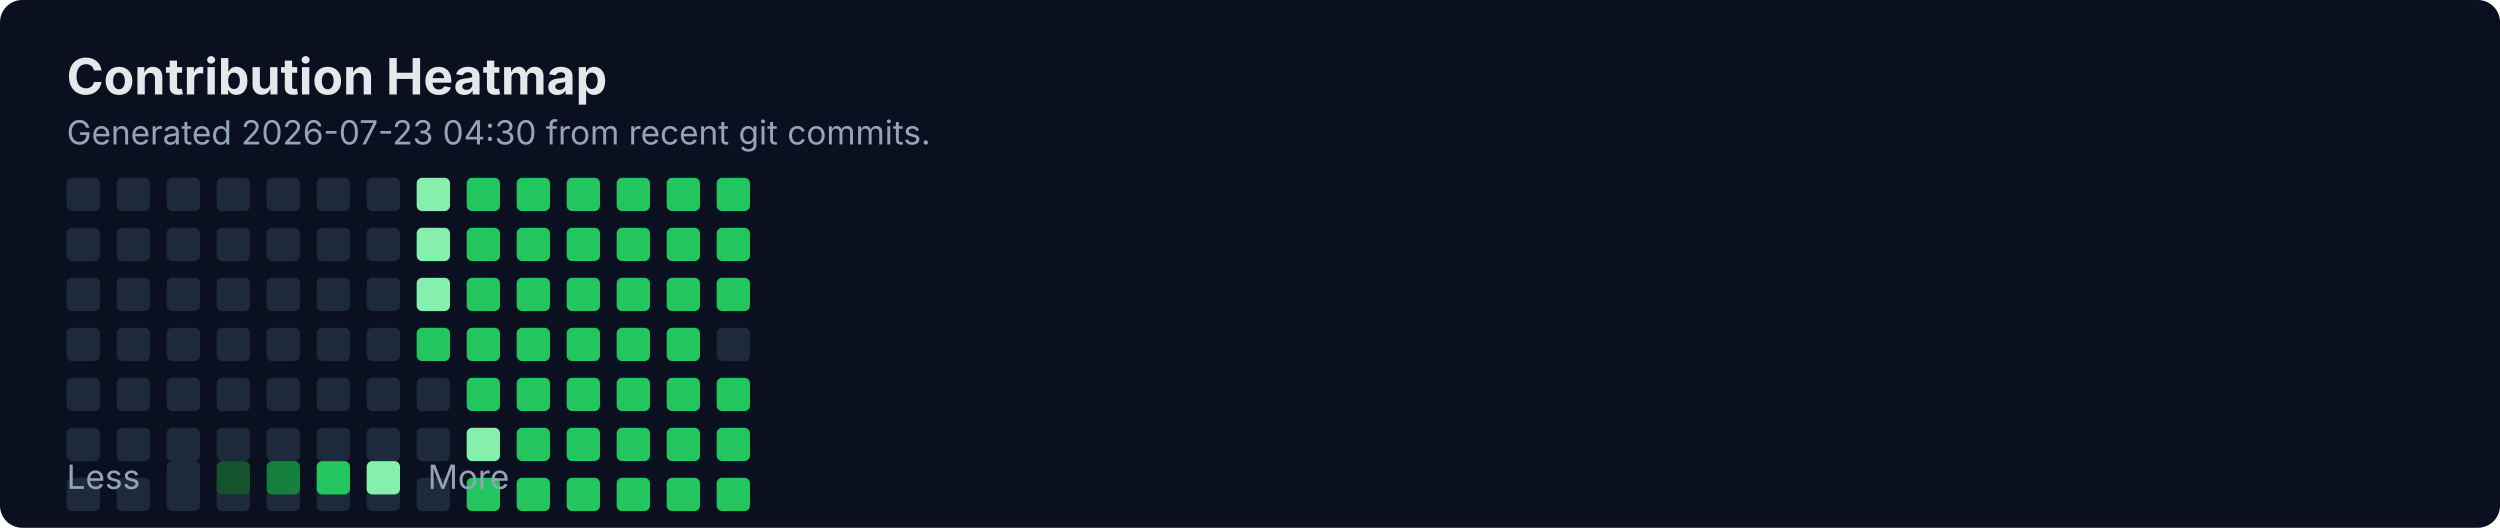
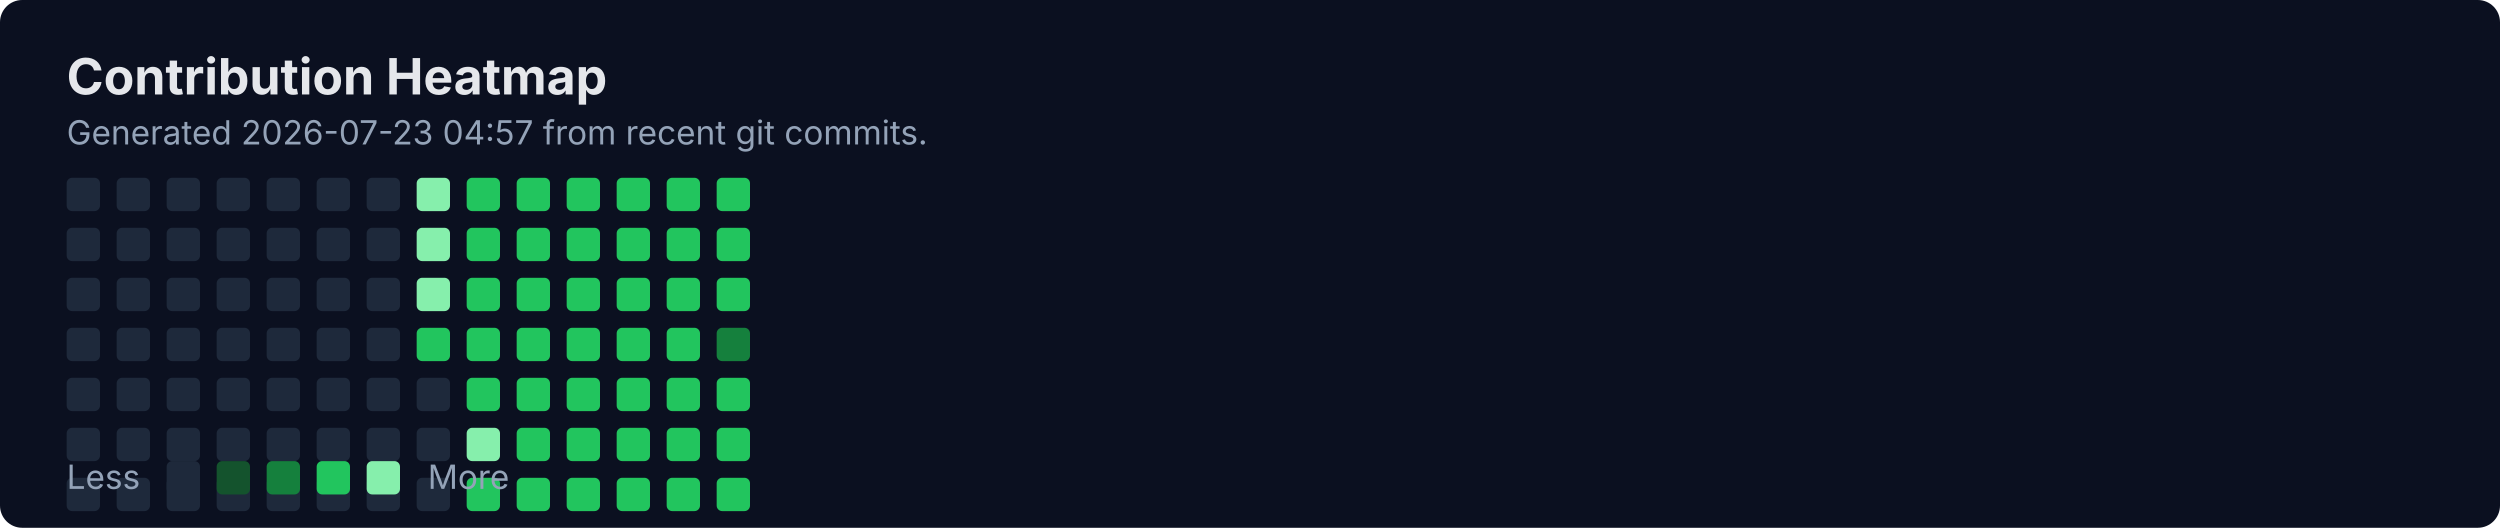
<svg xmlns="http://www.w3.org/2000/svg" width="900" height="190" viewBox="0 0 900 190" fill="none" role="img" aria-labelledby="title">
  <rect width="900" height="190" rx="8" fill="#0B1020" />
  <text x="24" y="34" fill="#E5E7EB" font-family="Inter, Segoe UI, Arial" font-size="18" font-weight="700">Contribution Heatmap</text>
-   <text x="24" y="52" fill="#94A3B8" font-family="Inter, Segoe UI, Arial" font-size="12">Generated 2026-07-23 04:30 from recent git commits.</text>
+   <text x="24" y="52" fill="#94A3B8" font-family="Inter, Segoe UI, Arial" font-size="12">Generated 2026-07-23 04:57 from recent git commits.</text>
  <rect x="24" y="136" width="12" height="12" rx="2" fill="#1E293B" />
  <rect x="24" y="154" width="12" height="12" rx="2" fill="#1E293B" />
  <rect x="24" y="172" width="12" height="12" rx="2" fill="#1E293B" />
  <rect x="24" y="64" width="12" height="12" rx="2" fill="#1E293B" />
  <rect x="24" y="82" width="12" height="12" rx="2" fill="#1E293B" />
  <rect x="24" y="100" width="12" height="12" rx="2" fill="#1E293B" />
  <rect x="24" y="118" width="12" height="12" rx="2" fill="#1E293B" />
  <rect x="42" y="136" width="12" height="12" rx="2" fill="#1E293B" />
  <rect x="42" y="154" width="12" height="12" rx="2" fill="#1E293B" />
  <rect x="42" y="172" width="12" height="12" rx="2" fill="#1E293B" />
  <rect x="42" y="64" width="12" height="12" rx="2" fill="#1E293B" />
  <rect x="42" y="82" width="12" height="12" rx="2" fill="#1E293B" />
  <rect x="42" y="100" width="12" height="12" rx="2" fill="#1E293B" />
  <rect x="42" y="118" width="12" height="12" rx="2" fill="#1E293B" />
  <rect x="60" y="136" width="12" height="12" rx="2" fill="#1E293B" />
  <rect x="60" y="154" width="12" height="12" rx="2" fill="#1E293B" />
  <rect x="60" y="172" width="12" height="12" rx="2" fill="#1E293B" />
  <rect x="60" y="64" width="12" height="12" rx="2" fill="#1E293B" />
  <rect x="60" y="82" width="12" height="12" rx="2" fill="#1E293B" />
  <rect x="60" y="100" width="12" height="12" rx="2" fill="#1E293B" />
  <rect x="60" y="118" width="12" height="12" rx="2" fill="#1E293B" />
  <rect x="78" y="136" width="12" height="12" rx="2" fill="#1E293B" />
  <rect x="78" y="154" width="12" height="12" rx="2" fill="#1E293B" />
  <rect x="78" y="172" width="12" height="12" rx="2" fill="#1E293B" />
  <rect x="78" y="64" width="12" height="12" rx="2" fill="#1E293B" />
  <rect x="78" y="82" width="12" height="12" rx="2" fill="#1E293B" />
  <rect x="78" y="100" width="12" height="12" rx="2" fill="#1E293B" />
  <rect x="78" y="118" width="12" height="12" rx="2" fill="#1E293B" />
  <rect x="96" y="136" width="12" height="12" rx="2" fill="#1E293B" />
  <rect x="96" y="154" width="12" height="12" rx="2" fill="#1E293B" />
  <rect x="96" y="172" width="12" height="12" rx="2" fill="#1E293B" />
  <rect x="96" y="64" width="12" height="12" rx="2" fill="#1E293B" />
  <rect x="96" y="82" width="12" height="12" rx="2" fill="#1E293B" />
  <rect x="96" y="100" width="12" height="12" rx="2" fill="#1E293B" />
  <rect x="96" y="118" width="12" height="12" rx="2" fill="#1E293B" />
  <rect x="114" y="136" width="12" height="12" rx="2" fill="#1E293B" />
  <rect x="114" y="154" width="12" height="12" rx="2" fill="#1E293B" />
  <rect x="114" y="172" width="12" height="12" rx="2" fill="#1E293B" />
  <rect x="114" y="64" width="12" height="12" rx="2" fill="#1E293B" />
  <rect x="114" y="82" width="12" height="12" rx="2" fill="#1E293B" />
  <rect x="114" y="100" width="12" height="12" rx="2" fill="#1E293B" />
  <rect x="114" y="118" width="12" height="12" rx="2" fill="#1E293B" />
  <rect x="132" y="136" width="12" height="12" rx="2" fill="#1E293B" />
  <rect x="132" y="154" width="12" height="12" rx="2" fill="#1E293B" />
  <rect x="132" y="172" width="12" height="12" rx="2" fill="#1E293B" />
  <rect x="132" y="64" width="12" height="12" rx="2" fill="#1E293B" />
  <rect x="132" y="82" width="12" height="12" rx="2" fill="#1E293B" />
  <rect x="132" y="100" width="12" height="12" rx="2" fill="#1E293B" />
  <rect x="132" y="118" width="12" height="12" rx="2" fill="#1E293B" />
  <rect x="150" y="136" width="12" height="12" rx="2" fill="#1E293B" />
  <rect x="150" y="154" width="12" height="12" rx="2" fill="#1E293B" />
  <rect x="150" y="172" width="12" height="12" rx="2" fill="#1E293B" />
  <rect x="150" y="64" width="12" height="12" rx="2" fill="#86EFAC" />
  <rect x="150" y="82" width="12" height="12" rx="2" fill="#86EFAC" />
  <rect x="150" y="100" width="12" height="12" rx="2" fill="#86EFAC" />
  <rect x="150" y="118" width="12" height="12" rx="2" fill="#22C55E" />
  <rect x="168" y="136" width="12" height="12" rx="2" fill="#22C55E" />
  <rect x="168" y="154" width="12" height="12" rx="2" fill="#86EFAC" />
  <rect x="168" y="172" width="12" height="12" rx="2" fill="#22C55E" />
  <rect x="168" y="64" width="12" height="12" rx="2" fill="#22C55E" />
  <rect x="168" y="82" width="12" height="12" rx="2" fill="#22C55E" />
  <rect x="168" y="100" width="12" height="12" rx="2" fill="#22C55E" />
  <rect x="168" y="118" width="12" height="12" rx="2" fill="#22C55E" />
  <rect x="186" y="136" width="12" height="12" rx="2" fill="#22C55E" />
  <rect x="186" y="154" width="12" height="12" rx="2" fill="#22C55E" />
  <rect x="186" y="172" width="12" height="12" rx="2" fill="#22C55E" />
  <rect x="186" y="64" width="12" height="12" rx="2" fill="#22C55E" />
  <rect x="186" y="82" width="12" height="12" rx="2" fill="#22C55E" />
  <rect x="186" y="100" width="12" height="12" rx="2" fill="#22C55E" />
  <rect x="186" y="118" width="12" height="12" rx="2" fill="#22C55E" />
  <rect x="204" y="136" width="12" height="12" rx="2" fill="#22C55E" />
  <rect x="204" y="154" width="12" height="12" rx="2" fill="#22C55E" />
  <rect x="204" y="172" width="12" height="12" rx="2" fill="#22C55E" />
  <rect x="204" y="64" width="12" height="12" rx="2" fill="#22C55E" />
  <rect x="204" y="82" width="12" height="12" rx="2" fill="#22C55E" />
  <rect x="204" y="100" width="12" height="12" rx="2" fill="#22C55E" />
  <rect x="204" y="118" width="12" height="12" rx="2" fill="#22C55E" />
  <rect x="222" y="136" width="12" height="12" rx="2" fill="#22C55E" />
  <rect x="222" y="154" width="12" height="12" rx="2" fill="#22C55E" />
  <rect x="222" y="172" width="12" height="12" rx="2" fill="#22C55E" />
  <rect x="222" y="64" width="12" height="12" rx="2" fill="#22C55E" />
  <rect x="222" y="82" width="12" height="12" rx="2" fill="#22C55E" />
  <rect x="222" y="100" width="12" height="12" rx="2" fill="#22C55E" />
  <rect x="222" y="118" width="12" height="12" rx="2" fill="#22C55E" />
  <rect x="240" y="136" width="12" height="12" rx="2" fill="#22C55E" />
  <rect x="240" y="154" width="12" height="12" rx="2" fill="#22C55E" />
  <rect x="240" y="172" width="12" height="12" rx="2" fill="#22C55E" />
  <rect x="240" y="64" width="12" height="12" rx="2" fill="#22C55E" />
  <rect x="240" y="82" width="12" height="12" rx="2" fill="#22C55E" />
  <rect x="240" y="100" width="12" height="12" rx="2" fill="#22C55E" />
  <rect x="240" y="118" width="12" height="12" rx="2" fill="#22C55E" />
  <rect x="258" y="136" width="12" height="12" rx="2" fill="#22C55E" />
  <rect x="258" y="154" width="12" height="12" rx="2" fill="#22C55E" />
  <rect x="258" y="172" width="12" height="12" rx="2" fill="#22C55E" />
  <rect x="258" y="64" width="12" height="12" rx="2" fill="#22C55E" />
  <rect x="258" y="82" width="12" height="12" rx="2" fill="#22C55E" />
  <rect x="258" y="100" width="12" height="12" rx="2" fill="#22C55E" />
-   <rect x="258" y="118" width="12" height="12" rx="2" fill="#1E293B" />
+   <rect x="258" y="118" width="12" height="12" rx="2" fill="#15803D" />
  <text x="24" y="176" fill="#94A3B8" font-family="Inter, Segoe UI, Arial" font-size="12">Less</text>
  <rect x="60" y="166" width="12" height="12" rx="2" fill="#1E293B" />
  <rect x="78" y="166" width="12" height="12" rx="2" fill="#14532D" />
  <rect x="96" y="166" width="12" height="12" rx="2" fill="#15803D" />
  <rect x="114" y="166" width="12" height="12" rx="2" fill="#22C55E" />
  <rect x="132" y="166" width="12" height="12" rx="2" fill="#86EFAC" />
  <text x="154" y="176" fill="#94A3B8" font-family="Inter, Segoe UI, Arial" font-size="12">More</text>
</svg>
